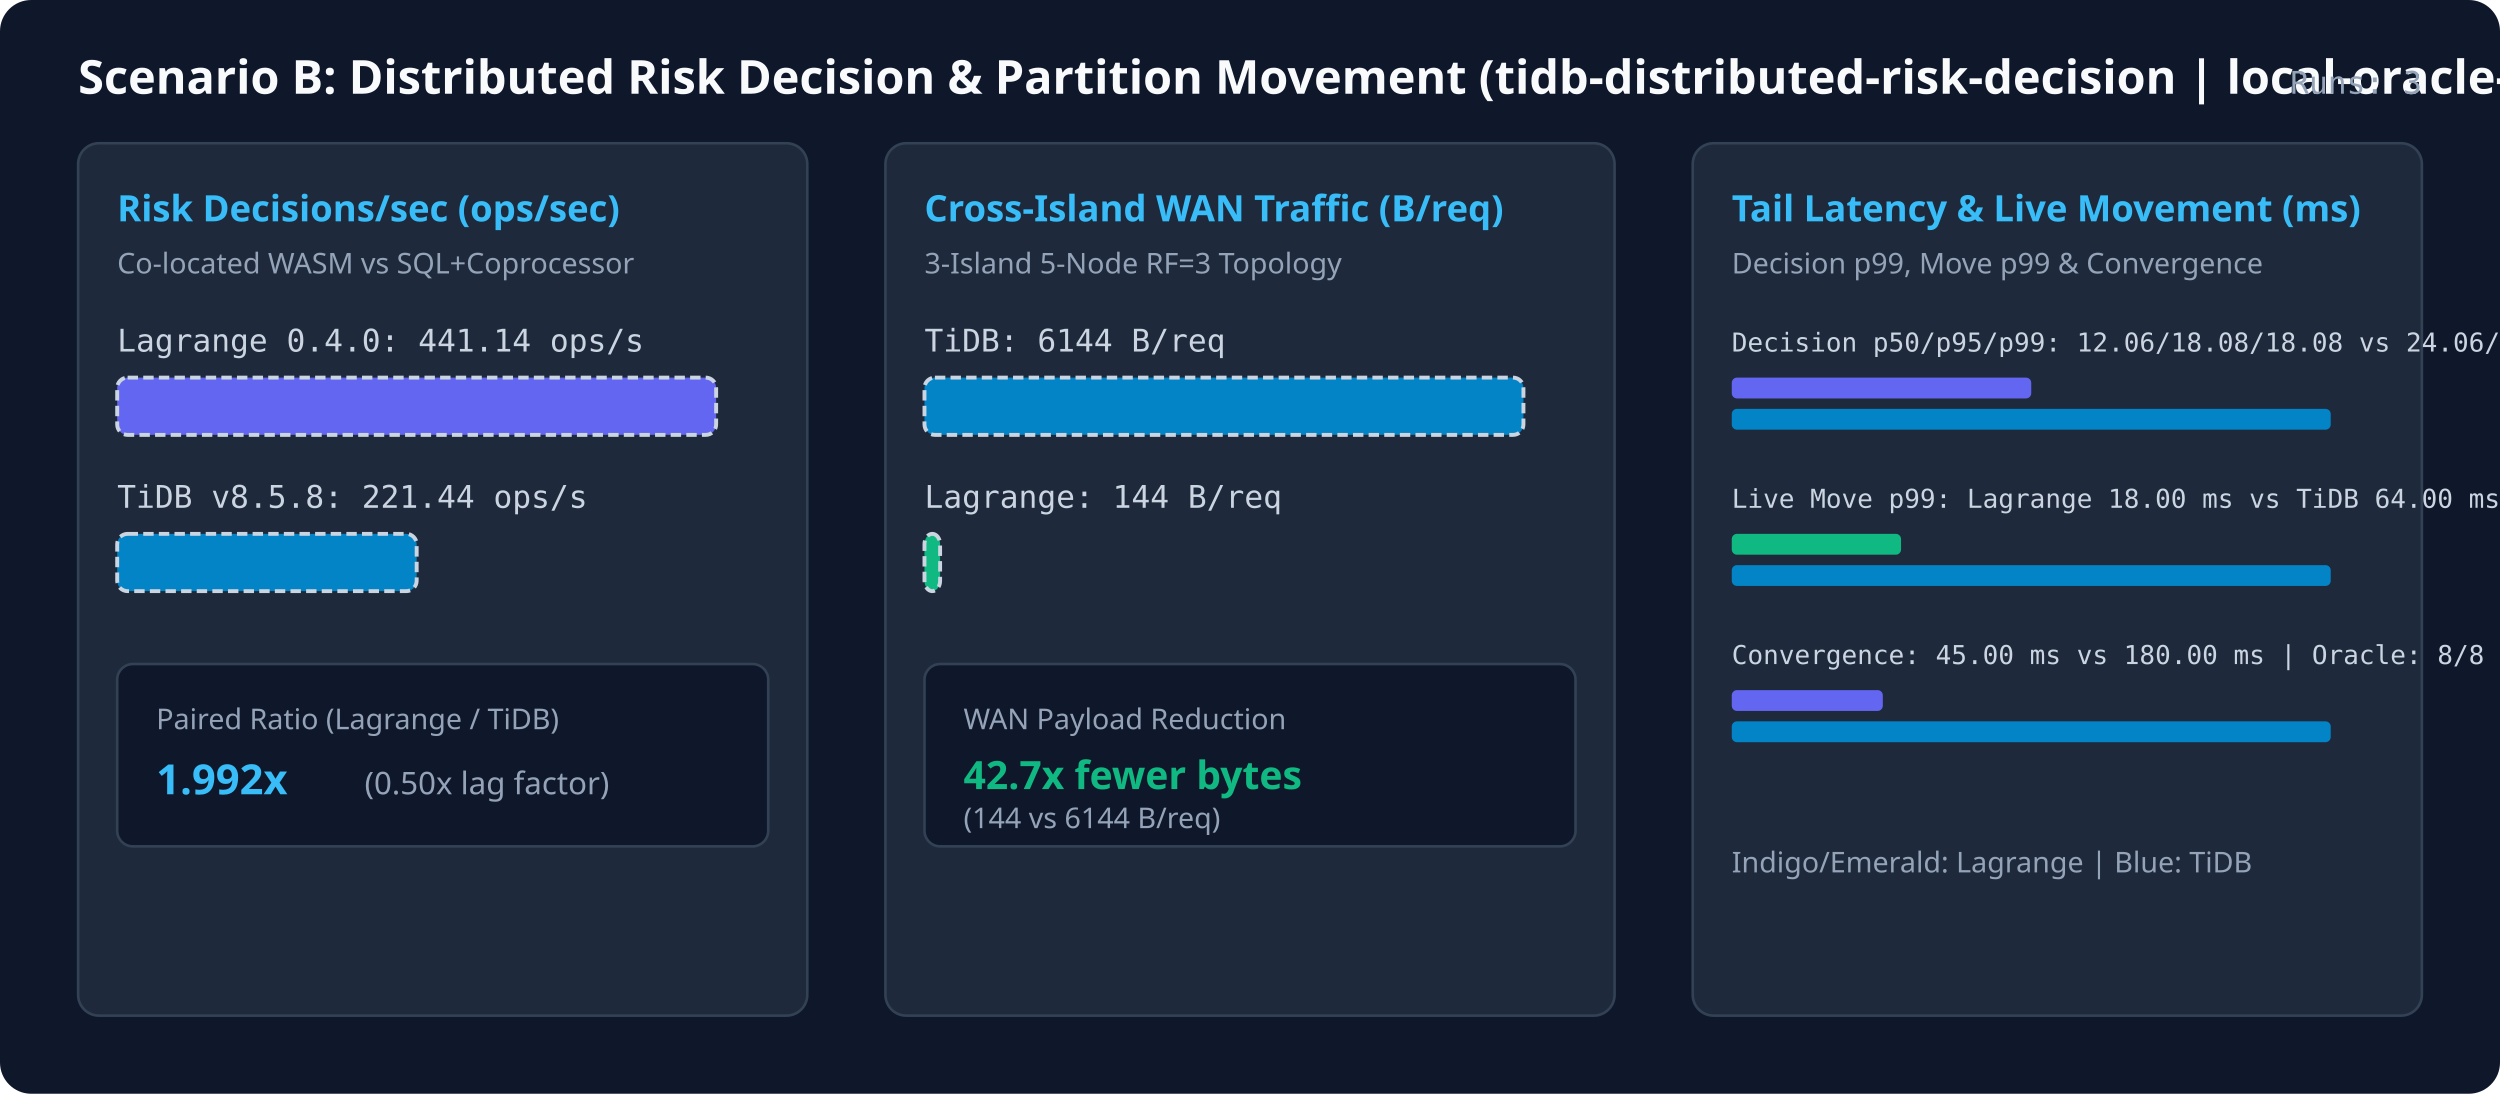
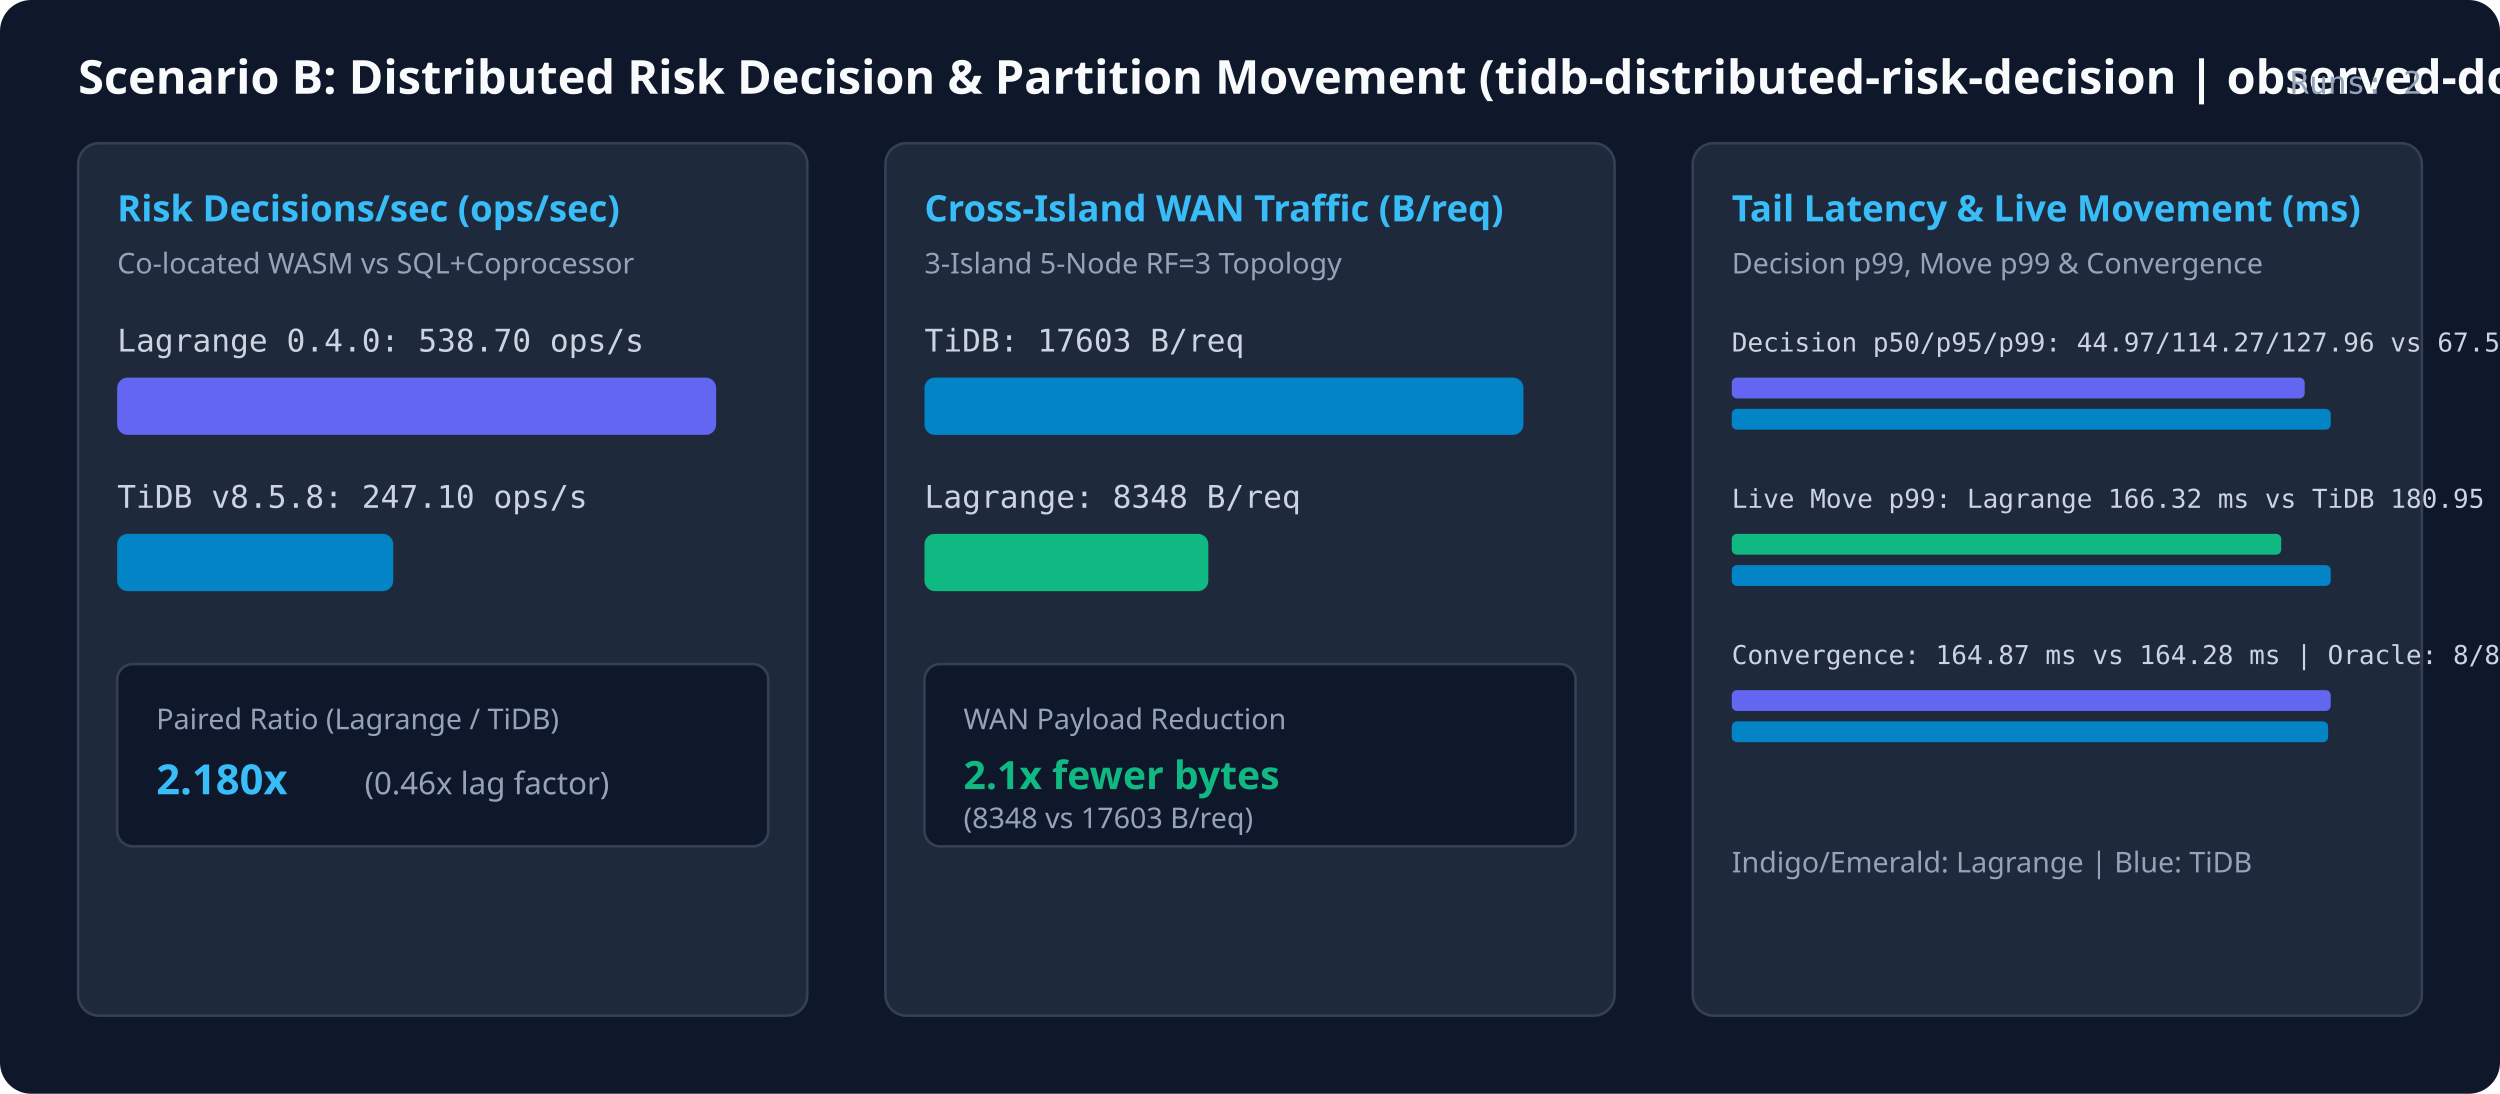
<svg xmlns="http://www.w3.org/2000/svg" viewBox="0 0 960 420" width="960" height="420" role="img" aria-label="Scenario B distributed risk decision and movement comparison">
  <rect width="960" height="420" fill="#0f172a" rx="12" />
  <a href="tidb-reference-scenarios.md#scenario-b-tidb-distributed-risk-decision">
-     <text x="30" y="36" fill="#f8fafc" font-size="18" font-family="system-ui, sans-serif" font-weight="700">Scenario B: Distributed Risk Decision &amp; Partition Movement (tidb-distributed-risk-decision | local-oracle-plus-network-model)</text>
+     <text x="30" y="36" fill="#f8fafc" font-size="18" font-family="system-ui, sans-serif" font-weight="700">Scenario B: Distributed Risk Decision &amp; Partition Movement (tidb-distributed-risk-decision | observed-docker-cluster)</text>
  </a>
-   <text x="930" y="36" text-anchor="end" fill="#94a3b8" font-size="12" font-family="monospace">Runs: 3</text>
+   <text x="930" y="36" text-anchor="end" fill="#94a3b8" font-size="12" font-family="monospace">Runs: 2</text>
  <rect x="30" y="55" width="280" height="335" rx="8" fill="#1e293b" stroke="#334155" />
  <text x="45" y="85" fill="#38bdf8" font-size="14" font-weight="600" font-family="system-ui, sans-serif">Risk Decisions/sec (ops/sec)</text>
  <text x="45" y="105" fill="#94a3b8" font-size="11" font-family="system-ui, sans-serif">Co-located WASM vs SQL+Coprocessor</text>
-   <text x="45" y="135" fill="#cbd5e1" font-size="12" font-family="monospace">Lagrange 0.4.0: 441.14 ops/s</text>
-   <rect x="45" y="145" width="230" height="22" fill="#6366f1" rx="4" stroke="#cbd5e1" stroke-width="1.5" stroke-dasharray="4,2" />
-   <text x="45" y="195" fill="#cbd5e1" font-size="12" font-family="monospace">TiDB v8.5.8: 221.44 ops/s</text>
-   <rect x="45" y="205" width="115" height="22" fill="#0284c7" rx="4" stroke="#cbd5e1" stroke-width="1.5" stroke-dasharray="4,2" />
+   <text x="45" y="135" fill="#cbd5e1" font-size="12" font-family="monospace">Lagrange 0.4.0: 538.70 ops/s</text>
+   <rect x="45" y="145" width="230" height="22" fill="#6366f1" rx="4" />
+   <text x="45" y="195" fill="#cbd5e1" font-size="12" font-family="monospace">TiDB v8.5.8: 247.10 ops/s</text>
+   <rect x="45" y="205" width="106" height="22" fill="#0284c7" rx="4" />
  <rect x="45" y="255" width="250" height="70" fill="#0f172a" rx="6" stroke="#334155" />
  <text x="60" y="280" fill="#94a3b8" font-size="11" font-family="system-ui, sans-serif">Paired Ratio (Lagrange / TiDB)</text>
-   <text x="60" y="305" fill="#38bdf8" font-size="16" font-weight="700" font-family="system-ui, sans-serif">1.992x</text>
-   <text x="140" y="305" fill="#94a3b8" font-size="12" font-family="system-ui, sans-serif">(0.50x lag factor)</text>
+   <text x="60" y="305" fill="#38bdf8" font-size="16" font-weight="700" font-family="system-ui, sans-serif">2.180x</text>
+   <text x="140" y="305" fill="#94a3b8" font-size="12" font-family="system-ui, sans-serif">(0.46x lag factor)</text>
  <rect x="340" y="55" width="280" height="335" rx="8" fill="#1e293b" stroke="#334155" />
  <text x="355" y="85" fill="#38bdf8" font-size="14" font-weight="600" font-family="system-ui, sans-serif">Cross-Island WAN Traffic (B/req)</text>
  <text x="355" y="105" fill="#94a3b8" font-size="11" font-family="system-ui, sans-serif">3-Island 5-Node RF=3 Topology</text>
-   <text x="355" y="135" fill="#cbd5e1" font-size="12" font-family="monospace">TiDB: 6144 B/req</text>
-   <rect x="355" y="145" width="230" height="22" fill="#0284c7" rx="4" stroke="#cbd5e1" stroke-width="1.5" stroke-dasharray="4,2" />
-   <text x="355" y="195" fill="#cbd5e1" font-size="12" font-family="monospace">Lagrange: 144 B/req</text>
-   <rect x="355" y="205" width="6" height="22" fill="#10b981" rx="4" stroke="#cbd5e1" stroke-width="1.5" stroke-dasharray="4,2" />
+   <text x="355" y="135" fill="#cbd5e1" font-size="12" font-family="monospace">TiDB: 17603 B/req</text>
+   <rect x="355" y="145" width="230" height="22" fill="#0284c7" rx="4" />
+   <text x="355" y="195" fill="#cbd5e1" font-size="12" font-family="monospace">Lagrange: 8348 B/req</text>
+   <rect x="355" y="205" width="109" height="22" fill="#10b981" rx="4" />
  <rect x="355" y="255" width="250" height="70" fill="#0f172a" rx="6" stroke="#334155" />
  <text x="370" y="280" fill="#94a3b8" font-size="11" font-family="system-ui, sans-serif">WAN Payload Reduction</text>
-   <text x="370" y="303" fill="#10b981" font-size="15" font-weight="700" font-family="system-ui, sans-serif">42.7x fewer bytes</text>
-   <text x="370" y="318" fill="#94a3b8" font-size="11" font-family="system-ui, sans-serif">(144 vs 6144 B/req)</text>
+   <text x="370" y="303" fill="#10b981" font-size="15" font-weight="700" font-family="system-ui, sans-serif">2.1x fewer bytes</text>
+   <text x="370" y="318" fill="#94a3b8" font-size="11" font-family="system-ui, sans-serif">(8348 vs 17603 B/req)</text>
  <rect x="650" y="55" width="280" height="335" rx="8" fill="#1e293b" stroke="#334155" />
  <text x="665" y="85" fill="#38bdf8" font-size="14" font-weight="600" font-family="system-ui, sans-serif">Tail Latency &amp; Live Movement (ms)</text>
  <text x="665" y="105" fill="#94a3b8" font-size="11" font-family="system-ui, sans-serif">Decision p99, Move p99 &amp; Convergence</text>
-   <text x="665" y="135" fill="#cbd5e1" font-size="10" font-family="monospace">Decision p50/p95/p99: 12.06/18.08/18.08 vs 24.06/36.07/36.07 ms</text>
-   <rect x="665" y="145" width="115" height="8" fill="#6366f1" rx="2" />
+   <text x="665" y="135" fill="#cbd5e1" font-size="10" font-family="monospace">Decision p50/p95/p99: 44.97/114.27/127.96 vs 67.59/111.85/134.01 ms</text>
+   <rect x="665" y="145" width="220" height="8" fill="#6366f1" rx="2" />
  <rect x="665" y="157" width="230" height="8" fill="#0284c7" rx="2" />
-   <text x="665" y="195" fill="#cbd5e1" font-size="10" font-family="monospace">Live Move p99: Lagrange 18.00 ms vs TiDB 64.00 ms</text>
-   <rect x="665" y="205" width="65" height="8" fill="#10b981" rx="2" />
+   <text x="665" y="195" fill="#cbd5e1" font-size="10" font-family="monospace">Live Move p99: Lagrange 166.32 ms vs TiDB 180.95 ms</text>
+   <rect x="665" y="205" width="211" height="8" fill="#10b981" rx="2" />
  <rect x="665" y="217" width="230" height="8" fill="#0284c7" rx="2" />
-   <text x="665" y="255" fill="#cbd5e1" font-size="10" font-family="monospace">Convergence: 45.00 ms vs 180.00 ms | Oracle: 8/8 PASS</text>
-   <rect x="665" y="265" width="58" height="8" fill="#6366f1" rx="2" />
-   <rect x="665" y="277" width="230" height="8" fill="#0284c7" rx="2" />
+   <text x="665" y="255" fill="#cbd5e1" font-size="10" font-family="monospace">Convergence: 164.87 ms vs 164.28 ms | Oracle: 8/8 PASS</text>
+   <rect x="665" y="265" width="230" height="8" fill="#6366f1" rx="2" />
+   <rect x="665" y="277" width="229" height="8" fill="#0284c7" rx="2" />
  <text x="665" y="335" fill="#94a3b8" font-size="11" font-family="system-ui, sans-serif">Indigo/Emerald: Lagrange | Blue: TiDB</text>
</svg>
